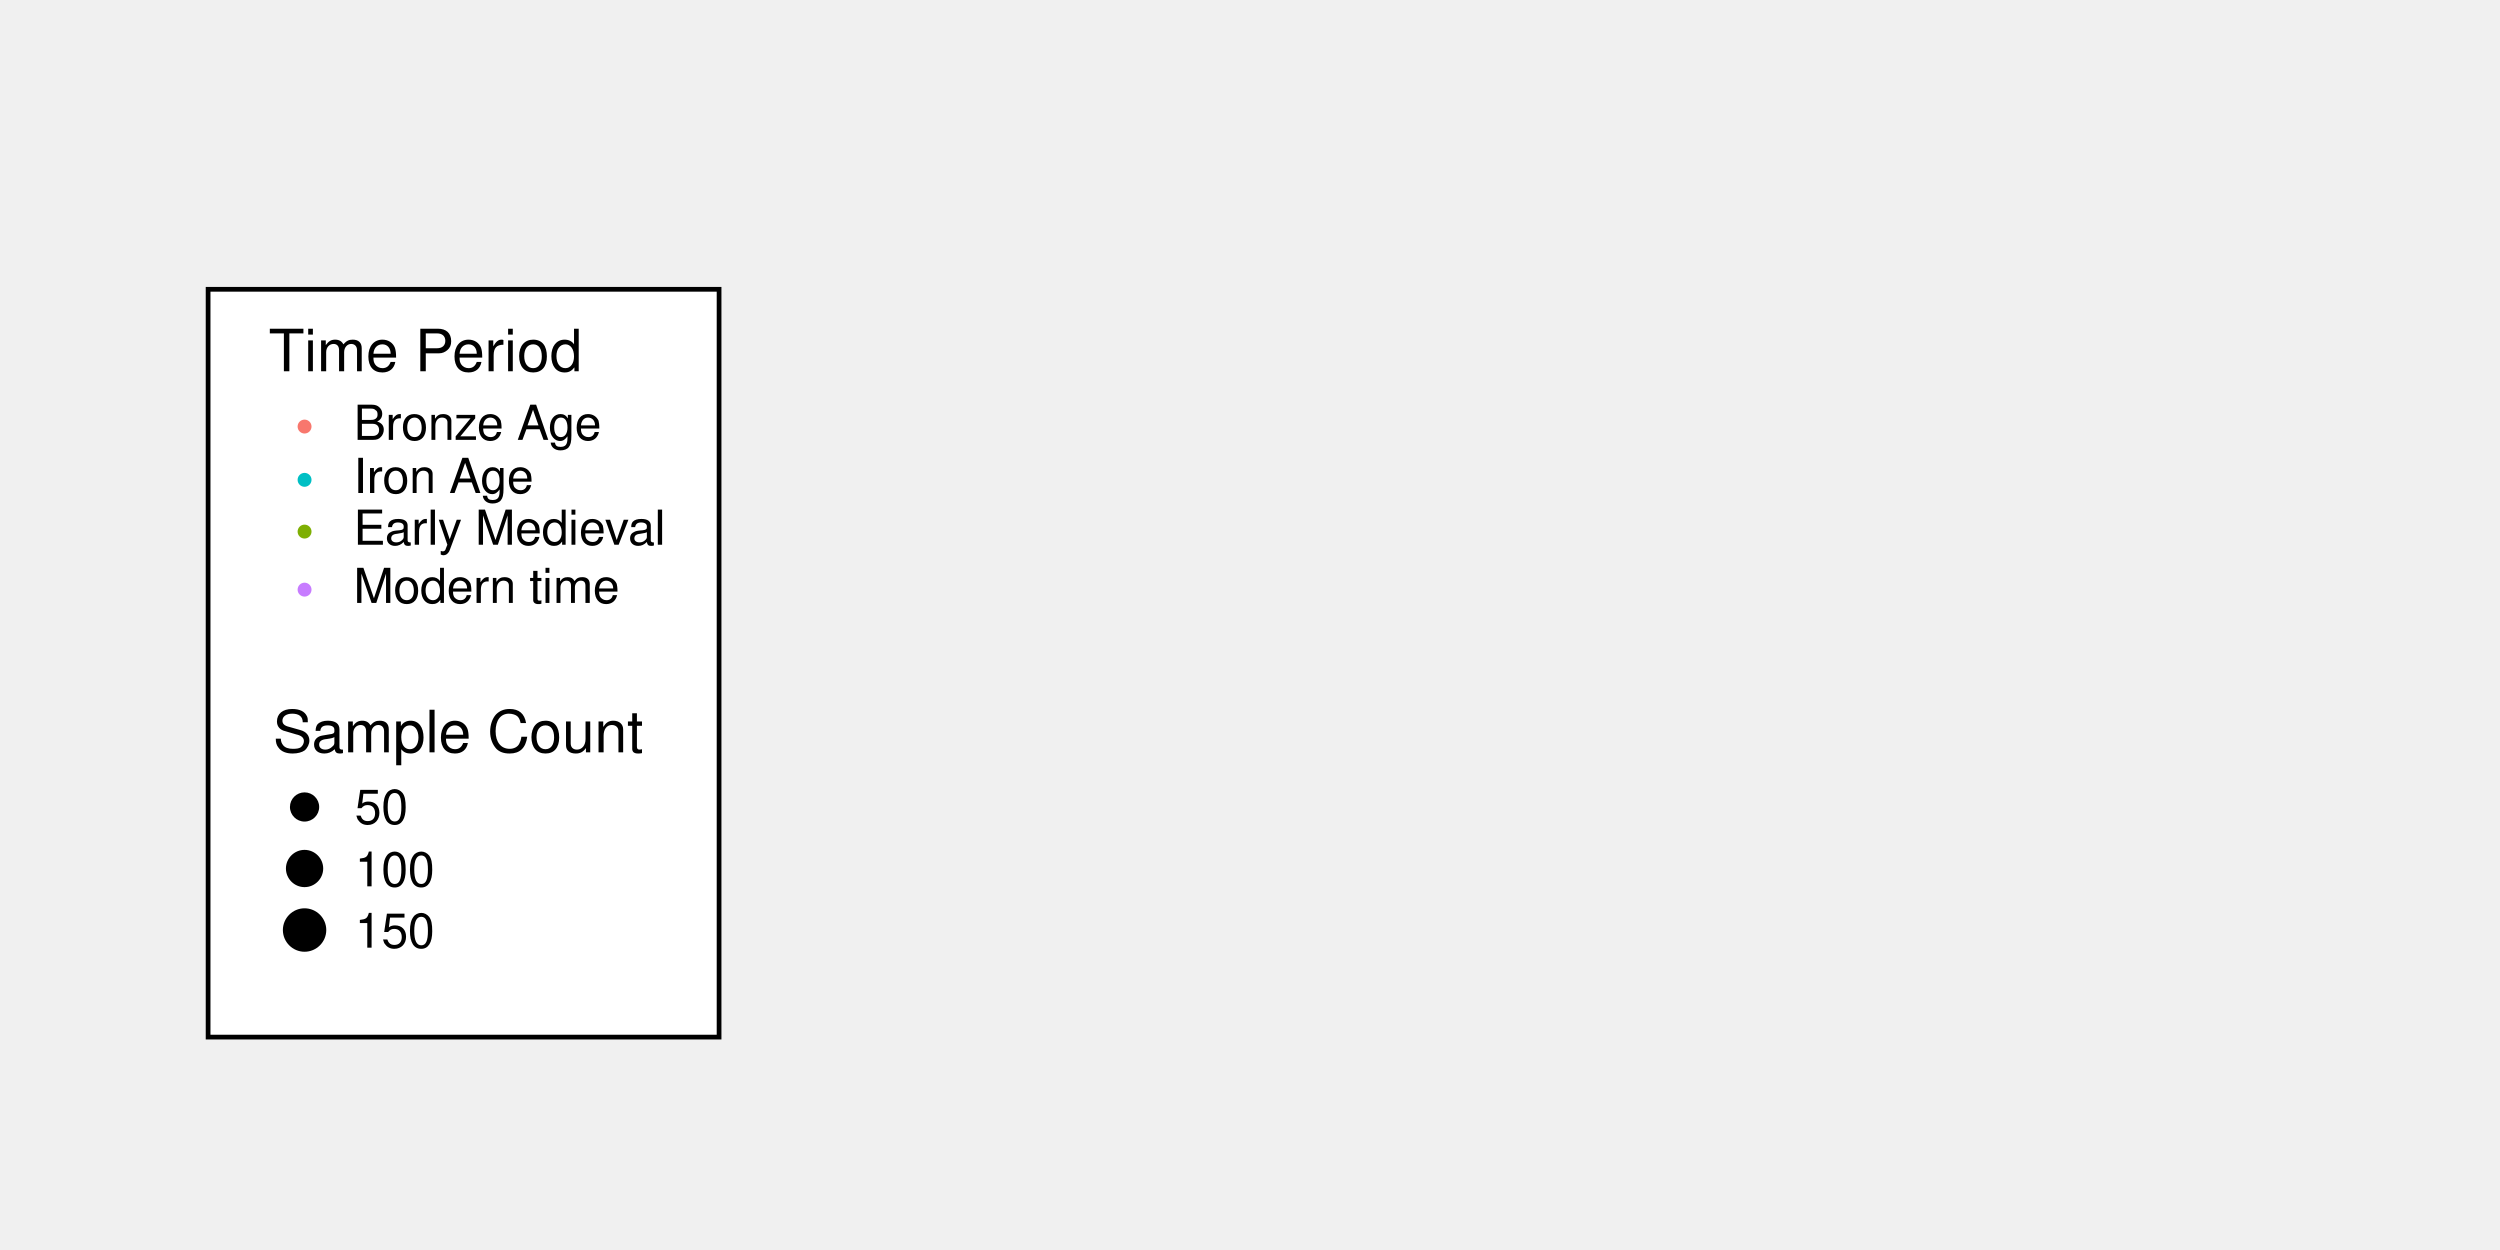
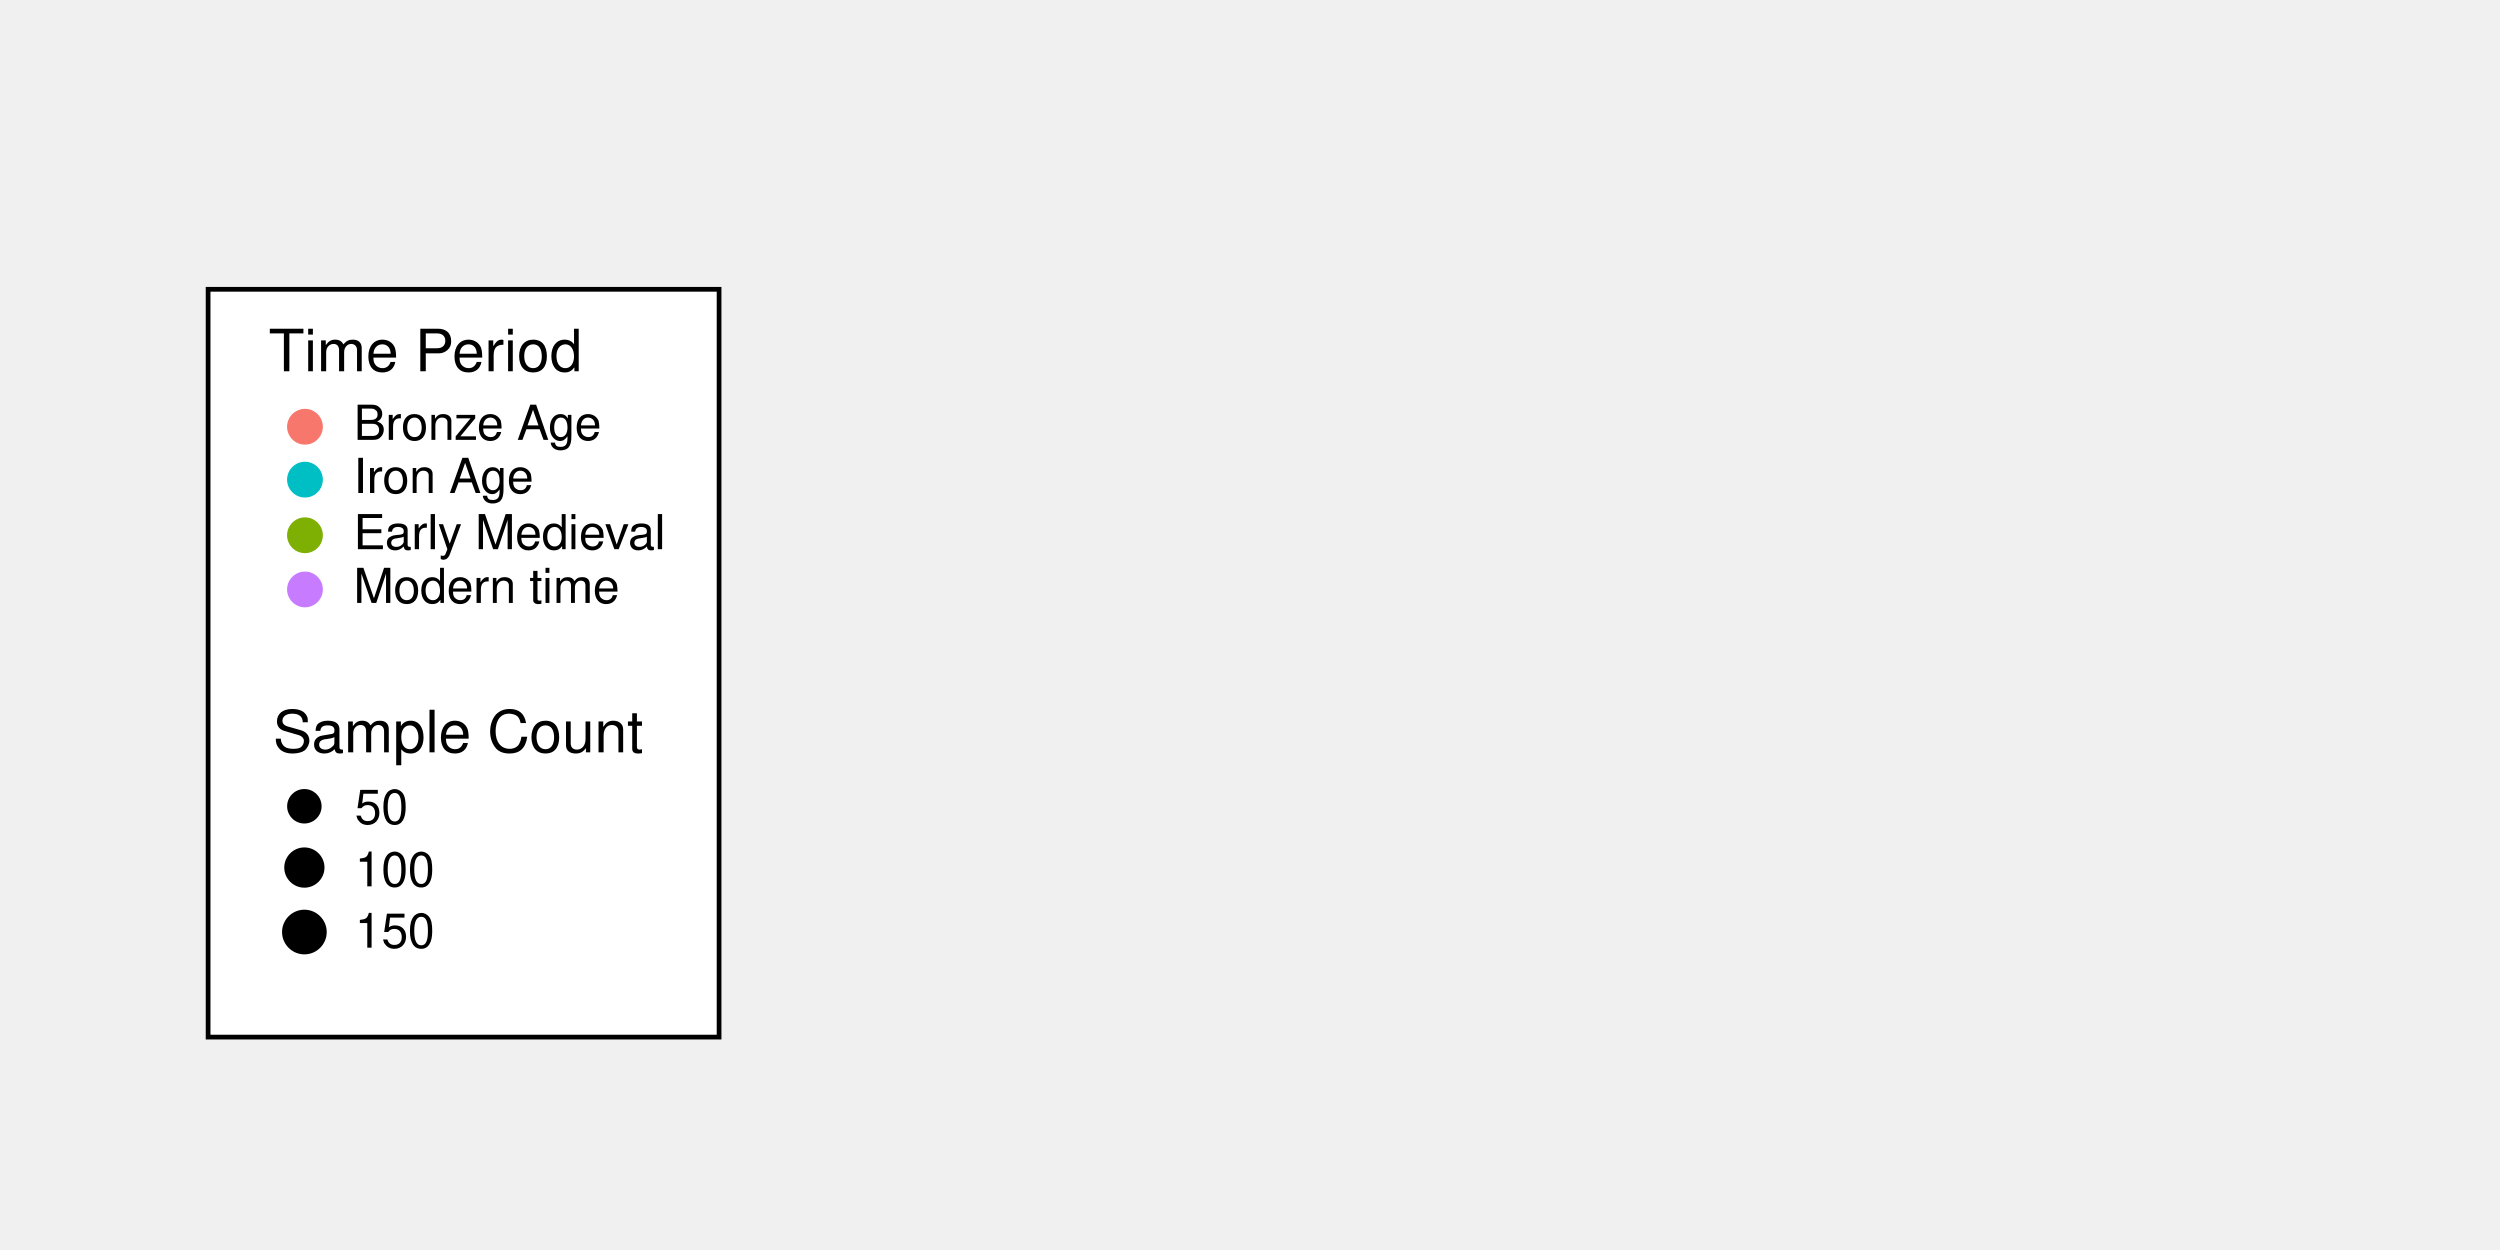
<svg xmlns="http://www.w3.org/2000/svg" xmlns:ns1="http://mapsvg.com" ns1:geoViewBox="-169.110266 83.600842 190.486279 -58.508473" width="100" height="50" version="1.1" id="svg1">
  <defs id="defs1">
    <clipPath clipPathUnits="userSpaceOnUse" id="clipPath20">
      <path d="M 174.56,19.02 H 567.14 V 550.84 H 174.56 Z" id="path20" />
    </clipPath>
    <clipPath clipPathUnits="userSpaceOnUse" id="clipPath22">
      <path d="M 174.56,19.02 H 567.14 V 550.84 H 174.56 Z" id="path22" />
    </clipPath>
    <clipPath clipPathUnits="userSpaceOnUse" id="clipPath24">
      <path d="M 174.56,19.02 H 567.14 V 550.84 H 174.56 Z" id="path24" />
    </clipPath>
    <clipPath clipPathUnits="userSpaceOnUse" id="clipPath26">
      <path d="M 174.56,19.02 H 567.14 V 550.84 H 174.56 Z" id="path26" />
    </clipPath>
    <clipPath clipPathUnits="userSpaceOnUse" id="clipPath28">
      <path d="M 174.56,19.02 H 567.14 V 550.84 H 174.56 Z" id="path28" />
    </clipPath>
    <clipPath clipPathUnits="userSpaceOnUse" id="clipPath30">
      <path d="M 174.56,19.02 H 567.14 V 550.84 H 174.56 Z" id="path30" />
    </clipPath>
    <clipPath clipPathUnits="userSpaceOnUse" id="clipPath374-6-5-3-1">
      <path d="M 174.56,19.02 H 567.14 V 550.84 H 174.56 Z" id="path374-5-9-2-5" />
    </clipPath>
    <clipPath clipPathUnits="userSpaceOnUse" id="clipPath372-9-2-7-7">
      <path d="M 174.56,19.02 H 567.14 V 550.84 H 174.56 Z" id="path372-7-1-5-2" />
    </clipPath>
    <clipPath clipPathUnits="userSpaceOnUse" id="clipPath1502-8-7-6-1">
      <path d="M 174.56,19.02 H 567.14 V 550.84 H 174.56 Z" id="path1502-5-8-1-4" />
    </clipPath>
    <clipPath clipPathUnits="userSpaceOnUse" id="clipPath294-1-1-9-9-6">
      <path d="M 174.56,19.02 H 567.14 V 550.84 H 174.56 Z" id="path294-1-3-5-5-9" />
    </clipPath>
    <clipPath clipPathUnits="userSpaceOnUse" id="clipPath1520-0-0-0-2-5">
      <path d="M 174.56,19.02 H 567.14 V 550.84 H 174.56 Z" id="path1520-4-1-4-7-2" />
    </clipPath>
    <clipPath clipPathUnits="userSpaceOnUse" id="clipPath362-8-3-1-7">
      <path d="M 174.56,19.02 H 567.14 V 550.84 H 174.56 Z" id="path362-3-6-1-9" />
    </clipPath>
    <clipPath clipPathUnits="userSpaceOnUse" id="clipPath250-7-3-8-8">
      <path d="M 174.56,19.02 H 567.14 V 550.84 H 174.56 Z" id="path250-8-6-5-1" />
    </clipPath>
    <clipPath clipPathUnits="userSpaceOnUse" id="clipPath1510-1-3-7-5">
      <path d="M 174.56,19.02 H 567.14 V 550.84 H 174.56 Z" id="path1510-7-6-6-1" />
    </clipPath>
    <clipPath clipPathUnits="userSpaceOnUse" id="clipPath376-4-3-2-4">
      <path d="M 174.56,19.02 H 567.14 V 550.84 H 174.56 Z" id="path376-2-6-5-9" />
    </clipPath>
    <clipPath clipPathUnits="userSpaceOnUse" id="clipPath308-1-5-6-8">
      <path d="M 174.56,19.02 H 567.14 V 550.84 H 174.56 Z" id="path308-5-2-9-5" />
    </clipPath>
    <clipPath clipPathUnits="userSpaceOnUse" id="clipPath312-5-1-5-6">
      <path d="M 174.56,19.02 H 567.14 V 550.84 H 174.56 Z" id="path312-0-6-3-2" />
    </clipPath>
    <clipPath clipPathUnits="userSpaceOnUse" id="clipPath98-6-8-0-8">
      <path d="M 174.56,19.02 H 567.14 V 550.84 H 174.56 Z" id="path98-2-0-3-8" />
    </clipPath>
    <clipPath clipPathUnits="userSpaceOnUse" id="clipPath116-2-1-2-0">
      <path d="M 174.56,19.02 H 567.14 V 550.84 H 174.56 Z" id="path116-7-1-3-3" />
    </clipPath>
    <clipPath clipPathUnits="userSpaceOnUse" id="clipPath136-9-2-4-3">
      <path d="M 174.56,19.02 H 567.14 V 550.84 H 174.56 Z" id="path136-6-0-4-8" />
    </clipPath>
    <clipPath clipPathUnits="userSpaceOnUse" id="clipPath402-3-4-6-2">
      <path d="M 174.56,19.02 H 567.14 V 550.84 H 174.56 Z" id="path402-5-5-2-7" />
    </clipPath>
    <clipPath clipPathUnits="userSpaceOnUse" id="clipPath406-8-4-6-5">
      <path d="M 174.56,19.02 H 567.14 V 550.84 H 174.56 Z" id="path406-3-3-4-8" />
    </clipPath>
    <clipPath clipPathUnits="userSpaceOnUse" id="clipPath406-8-4-6-5-9">
      <path d="M 174.56,19.02 H 567.14 V 550.84 H 174.56 Z" id="path406-3-3-4-8-1" />
    </clipPath>
    <clipPath clipPathUnits="userSpaceOnUse" id="clipPath402-3-4-6-2-0">
      <path d="M 174.56,19.02 H 567.14 V 550.84 H 174.56 Z" id="path402-5-5-2-7-4" />
    </clipPath>
    <clipPath clipPathUnits="userSpaceOnUse" id="clipPath136-9-2-4-3-5">
      <path d="M 174.56,19.02 H 567.14 V 550.84 H 174.56 Z" id="path136-6-0-4-8-8" />
    </clipPath>
    <clipPath clipPathUnits="userSpaceOnUse" id="clipPath116-2-1-2-0-0">
      <path d="M 174.56,19.02 H 567.14 V 550.84 H 174.56 Z" id="path116-7-1-3-3-6" />
    </clipPath>
    <clipPath clipPathUnits="userSpaceOnUse" id="clipPath98-6-8-0-8-1">
      <path d="M 174.56,19.02 H 567.14 V 550.84 H 174.56 Z" id="path98-2-0-3-8-1" />
    </clipPath>
    <clipPath clipPathUnits="userSpaceOnUse" id="clipPath312-5-1-5-6-1">
      <path d="M 174.56,19.02 H 567.14 V 550.84 H 174.56 Z" id="path312-0-6-3-2-5" />
    </clipPath>
    <clipPath clipPathUnits="userSpaceOnUse" id="clipPath308-1-5-6-8-0">
      <path d="M 174.56,19.02 H 567.14 V 550.84 H 174.56 Z" id="path308-5-2-9-5-0" />
    </clipPath>
    <clipPath clipPathUnits="userSpaceOnUse" id="clipPath376-4-3-2-4-2">
      <path d="M 174.56,19.02 H 567.14 V 550.84 H 174.56 Z" id="path376-2-6-5-9-2" />
    </clipPath>
    <clipPath clipPathUnits="userSpaceOnUse" id="clipPath1510-1-3-7-5-5">
      <path d="M 174.56,19.02 H 567.14 V 550.84 H 174.56 Z" id="path1510-7-6-6-1-9" />
    </clipPath>
    <clipPath clipPathUnits="userSpaceOnUse" id="clipPath250-7-3-8-8-7">
      <path d="M 174.56,19.02 H 567.14 V 550.84 H 174.56 Z" id="path250-8-6-5-1-8" />
    </clipPath>
    <clipPath clipPathUnits="userSpaceOnUse" id="clipPath362-8-3-1-7-8">
      <path d="M 174.56,19.02 H 567.14 V 550.84 H 174.56 Z" id="path362-3-6-1-9-6" />
    </clipPath>
    <clipPath clipPathUnits="userSpaceOnUse" id="clipPath1520-0-0-0-2-5-8">
      <path d="M 174.56,19.02 H 567.14 V 550.84 H 174.56 Z" id="path1520-4-1-4-7-2-6" />
    </clipPath>
    <clipPath clipPathUnits="userSpaceOnUse" id="clipPath294-1-1-9-9-6-1">
      <path d="M 174.56,19.02 H 567.14 V 550.84 H 174.56 Z" id="path294-1-3-5-5-9-5" />
    </clipPath>
    <clipPath clipPathUnits="userSpaceOnUse" id="clipPath1502-8-7-6-1-7">
      <path d="M 174.56,19.02 H 567.14 V 550.84 H 174.56 Z" id="path1502-5-8-1-4-0" />
    </clipPath>
    <clipPath clipPathUnits="userSpaceOnUse" id="clipPath372-9-2-7-7-2">
      <path d="M 174.56,19.02 H 567.14 V 550.84 H 174.56 Z" id="path372-7-1-5-2-2" />
    </clipPath>
    <clipPath clipPathUnits="userSpaceOnUse" id="clipPath374-6-5-3-1-6">
      <path d="M 174.56,19.02 H 567.14 V 550.84 H 174.56 Z" id="path374-5-9-2-5-0" />
    </clipPath>
    <clipPath clipPathUnits="userSpaceOnUse" id="clipPath30-3">
      <path d="M 174.56,19.02 H 567.14 V 550.84 H 174.56 Z" id="path30-8" />
    </clipPath>
    <clipPath clipPathUnits="userSpaceOnUse" id="clipPath28-4">
      <path d="M 174.56,19.02 H 567.14 V 550.84 H 174.56 Z" id="path28-8" />
    </clipPath>
    <clipPath clipPathUnits="userSpaceOnUse" id="clipPath26-5">
      <path d="M 174.56,19.02 H 567.14 V 550.84 H 174.56 Z" id="path26-6" />
    </clipPath>
    <clipPath clipPathUnits="userSpaceOnUse" id="clipPath24-7">
      <path d="M 174.56,19.02 H 567.14 V 550.84 H 174.56 Z" id="path24-8" />
    </clipPath>
    <clipPath clipPathUnits="userSpaceOnUse" id="clipPath22-9">
      <path d="M 174.56,19.02 H 567.14 V 550.84 H 174.56 Z" id="path22-1" />
    </clipPath>
    <clipPath clipPathUnits="userSpaceOnUse" id="clipPath20-3">
      <path d="M 174.56,19.02 H 567.14 V 550.84 H 174.56 Z" id="path20-7" />
    </clipPath>
    <clipPath clipPathUnits="userSpaceOnUse" id="clipPath22-0">
      <path d="M 174.56,19.02 H 567.14 V 550.84 H 174.56 Z" id="path22-7" />
    </clipPath>
    <clipPath clipPathUnits="userSpaceOnUse" id="clipPath24-1">
      <path d="M 174.56,19.02 H 567.14 V 550.84 H 174.56 Z" id="path24-6" />
    </clipPath>
    <clipPath clipPathUnits="userSpaceOnUse" id="clipPath26-1">
      <path d="M 174.56,19.02 H 567.14 V 550.84 H 174.56 Z" id="path26-63" />
    </clipPath>
    <clipPath clipPathUnits="userSpaceOnUse" id="clipPath28-1">
      <path d="M 174.56,19.02 H 567.14 V 550.84 H 174.56 Z" id="path28-7" />
    </clipPath>
    <clipPath clipPathUnits="userSpaceOnUse" id="clipPath30-30">
      <path d="M 174.56,19.02 H 567.14 V 550.84 H 174.56 Z" id="path30-9" />
    </clipPath>
    <clipPath clipPathUnits="userSpaceOnUse" id="clipPath374-6-5-3-1-0">
      <path d="M 174.56,19.02 H 567.14 V 550.84 H 174.56 Z" id="path374-5-9-2-5-6" />
    </clipPath>
    <clipPath clipPathUnits="userSpaceOnUse" id="clipPath372-9-2-7-7-5">
      <path d="M 174.56,19.02 H 567.14 V 550.84 H 174.56 Z" id="path372-7-1-5-2-4" />
    </clipPath>
    <clipPath clipPathUnits="userSpaceOnUse" id="clipPath1502-8-7-6-1-3">
      <path d="M 174.56,19.02 H 567.14 V 550.84 H 174.56 Z" id="path1502-5-8-1-4-8" />
    </clipPath>
    <clipPath clipPathUnits="userSpaceOnUse" id="clipPath294-1-1-9-9-6-2">
      <path d="M 174.56,19.02 H 567.14 V 550.84 H 174.56 Z" id="path294-1-3-5-5-9-8" />
    </clipPath>
    <clipPath clipPathUnits="userSpaceOnUse" id="clipPath1520-0-0-0-2-5-4">
      <path d="M 174.56,19.02 H 567.14 V 550.84 H 174.56 Z" id="path1520-4-1-4-7-2-9" />
    </clipPath>
    <clipPath clipPathUnits="userSpaceOnUse" id="clipPath362-8-3-1-7-1">
      <path d="M 174.56,19.02 H 567.14 V 550.84 H 174.56 Z" id="path362-3-6-1-9-65" />
    </clipPath>
    <clipPath clipPathUnits="userSpaceOnUse" id="clipPath250-7-3-8-8-9">
      <path d="M 174.56,19.02 H 567.14 V 550.84 H 174.56 Z" id="path250-8-6-5-1-9" />
    </clipPath>
    <clipPath clipPathUnits="userSpaceOnUse" id="clipPath1510-1-3-7-5-4">
      <path d="M 174.56,19.02 H 567.14 V 550.84 H 174.56 Z" id="path1510-7-6-6-1-6" />
    </clipPath>
    <clipPath clipPathUnits="userSpaceOnUse" id="clipPath376-4-3-2-4-9">
      <path d="M 174.56,19.02 H 567.14 V 550.84 H 174.56 Z" id="path376-2-6-5-9-7" />
    </clipPath>
    <clipPath clipPathUnits="userSpaceOnUse" id="clipPath308-1-5-6-8-9">
      <path d="M 174.56,19.02 H 567.14 V 550.84 H 174.56 Z" id="path308-5-2-9-5-3" />
    </clipPath>
    <clipPath clipPathUnits="userSpaceOnUse" id="clipPath312-5-1-5-6-0">
      <path d="M 174.56,19.02 H 567.14 V 550.84 H 174.56 Z" id="path312-0-6-3-2-3" />
    </clipPath>
    <clipPath clipPathUnits="userSpaceOnUse" id="clipPath98-6-8-0-8-8">
      <path d="M 174.56,19.02 H 567.14 V 550.84 H 174.56 Z" id="path98-2-0-3-8-6" />
    </clipPath>
    <clipPath clipPathUnits="userSpaceOnUse" id="clipPath116-2-1-2-0-8">
      <path d="M 174.56,19.02 H 567.14 V 550.84 H 174.56 Z" id="path116-7-1-3-3-7" />
    </clipPath>
    <clipPath clipPathUnits="userSpaceOnUse" id="clipPath136-9-2-4-3-53">
      <path d="M 174.56,19.02 H 567.14 V 550.84 H 174.56 Z" id="path136-6-0-4-8-2" />
    </clipPath>
    <clipPath clipPathUnits="userSpaceOnUse" id="clipPath402-3-4-6-2-7">
      <path d="M 174.56,19.02 H 567.14 V 550.84 H 174.56 Z" id="path402-5-5-2-7-3" />
    </clipPath>
    <clipPath clipPathUnits="userSpaceOnUse" id="clipPath406-8-4-6-5-3">
      <path d="M 174.56,19.02 H 567.14 V 550.84 H 174.56 Z" id="path406-3-3-4-8-2" />
    </clipPath>
    <clipPath clipPathUnits="userSpaceOnUse" id="clipPath22-8">
      <path d="M 174.56,19.02 H 567.14 V 550.84 H 174.56 Z" id="path22-74" />
    </clipPath>
    <clipPath clipPathUnits="userSpaceOnUse" id="clipPath24-6">
      <path d="M 174.56,19.02 H 567.14 V 550.84 H 174.56 Z" id="path24-5" />
    </clipPath>
    <clipPath clipPathUnits="userSpaceOnUse" id="clipPath26-18">
      <path d="M 174.56,19.02 H 567.14 V 550.84 H 174.56 Z" id="path26-0" />
    </clipPath>
    <clipPath clipPathUnits="userSpaceOnUse" id="clipPath28-0">
      <path d="M 174.56,19.02 H 567.14 V 550.84 H 174.56 Z" id="path28-88" />
    </clipPath>
    <clipPath clipPathUnits="userSpaceOnUse" id="clipPath30-33">
      <path d="M 174.56,19.02 H 567.14 V 550.84 H 174.56 Z" id="path30-4" />
    </clipPath>
    <clipPath clipPathUnits="userSpaceOnUse" id="clipPath374-6-5-3-1-7">
      <path d="M 174.56,19.02 H 567.14 V 550.84 H 174.56 Z" id="path374-5-9-2-5-3" />
    </clipPath>
    <clipPath clipPathUnits="userSpaceOnUse" id="clipPath372-9-2-7-7-22">
      <path d="M 174.56,19.02 H 567.14 V 550.84 H 174.56 Z" id="path372-7-1-5-2-27" />
    </clipPath>
    <clipPath clipPathUnits="userSpaceOnUse" id="clipPath1502-8-7-6-1-0">
      <path d="M 174.56,19.02 H 567.14 V 550.84 H 174.56 Z" id="path1502-5-8-1-4-83" />
    </clipPath>
    <clipPath clipPathUnits="userSpaceOnUse" id="clipPath294-1-1-9-9-6-9">
      <path d="M 174.56,19.02 H 567.14 V 550.84 H 174.56 Z" id="path294-1-3-5-5-9-58" />
    </clipPath>
    <clipPath clipPathUnits="userSpaceOnUse" id="clipPath1520-0-0-0-2-5-0">
      <path d="M 174.56,19.02 H 567.14 V 550.84 H 174.56 Z" id="path1520-4-1-4-7-2-2" />
    </clipPath>
    <clipPath clipPathUnits="userSpaceOnUse" id="clipPath362-8-3-1-7-6">
      <path d="M 174.56,19.02 H 567.14 V 550.84 H 174.56 Z" id="path362-3-6-1-9-3" />
    </clipPath>
    <clipPath clipPathUnits="userSpaceOnUse" id="clipPath250-7-3-8-8-97">
      <path d="M 174.56,19.02 H 567.14 V 550.84 H 174.56 Z" id="path250-8-6-5-1-94" />
    </clipPath>
    <clipPath clipPathUnits="userSpaceOnUse" id="clipPath1510-1-3-7-5-2">
      <path d="M 174.56,19.02 H 567.14 V 550.84 H 174.56 Z" id="path1510-7-6-6-1-4" />
    </clipPath>
    <clipPath clipPathUnits="userSpaceOnUse" id="clipPath376-4-3-2-4-7">
      <path d="M 174.56,19.02 H 567.14 V 550.84 H 174.56 Z" id="path376-2-6-5-9-6" />
    </clipPath>
    <clipPath clipPathUnits="userSpaceOnUse" id="clipPath308-1-5-6-8-1">
      <path d="M 174.56,19.02 H 567.14 V 550.84 H 174.56 Z" id="path308-5-2-9-5-8" />
    </clipPath>
    <clipPath clipPathUnits="userSpaceOnUse" id="clipPath312-5-1-5-6-9">
      <path d="M 174.56,19.02 H 567.14 V 550.84 H 174.56 Z" id="path312-0-6-3-2-8" />
    </clipPath>
    <clipPath clipPathUnits="userSpaceOnUse" id="clipPath98-6-8-0-8-0">
      <path d="M 174.56,19.02 H 567.14 V 550.84 H 174.56 Z" id="path98-2-0-3-8-3" />
    </clipPath>
    <clipPath clipPathUnits="userSpaceOnUse" id="clipPath116-2-1-2-0-9">
      <path d="M 174.56,19.02 H 567.14 V 550.84 H 174.56 Z" id="path116-7-1-3-3-70" />
    </clipPath>
    <clipPath clipPathUnits="userSpaceOnUse" id="clipPath136-9-2-4-3-54">
      <path d="M 174.56,19.02 H 567.14 V 550.84 H 174.56 Z" id="path136-6-0-4-8-7" />
    </clipPath>
    <clipPath clipPathUnits="userSpaceOnUse" id="clipPath402-3-4-6-2-6">
      <path d="M 174.56,19.02 H 567.14 V 550.84 H 174.56 Z" id="path402-5-5-2-7-42" />
    </clipPath>
    <clipPath clipPathUnits="userSpaceOnUse" id="clipPath406-8-4-6-5-2">
      <path d="M 174.56,19.02 H 567.14 V 550.84 H 174.56 Z" id="path406-3-3-4-8-8" />
    </clipPath>
    <clipPath clipPathUnits="userSpaceOnUse" id="clipPath20-0">
      <path d="M 174.56,19.02 H 567.14 V 550.84 H 174.56 Z" id="path20-4" />
    </clipPath>
    <clipPath clipPathUnits="userSpaceOnUse" id="clipPath406-8-4-6-5-2-3">
      <path d="M 174.56,19.02 H 567.14 V 550.84 H 174.56 Z" id="path406-3-3-4-8-8-2" />
    </clipPath>
    <clipPath clipPathUnits="userSpaceOnUse" id="clipPath402-3-4-6-2-6-6">
      <path d="M 174.56,19.02 H 567.14 V 550.84 H 174.56 Z" id="path402-5-5-2-7-42-3" />
    </clipPath>
    <clipPath clipPathUnits="userSpaceOnUse" id="clipPath136-9-2-4-3-54-1">
      <path d="M 174.56,19.02 H 567.14 V 550.84 H 174.56 Z" id="path136-6-0-4-8-7-1" />
    </clipPath>
    <clipPath clipPathUnits="userSpaceOnUse" id="clipPath116-2-1-2-0-9-1">
      <path d="M 174.56,19.02 H 567.14 V 550.84 H 174.56 Z" id="path116-7-1-3-3-70-6" />
    </clipPath>
    <clipPath clipPathUnits="userSpaceOnUse" id="clipPath98-6-8-0-8-0-1">
      <path d="M 174.56,19.02 H 567.14 V 550.84 H 174.56 Z" id="path98-2-0-3-8-3-8" />
    </clipPath>
    <clipPath clipPathUnits="userSpaceOnUse" id="clipPath312-5-1-5-6-9-7">
      <path d="M 174.56,19.02 H 567.14 V 550.84 H 174.56 Z" id="path312-0-6-3-2-8-5" />
    </clipPath>
    <clipPath clipPathUnits="userSpaceOnUse" id="clipPath308-1-5-6-8-1-8">
      <path d="M 174.56,19.02 H 567.14 V 550.84 H 174.56 Z" id="path308-5-2-9-5-8-3" />
    </clipPath>
    <clipPath clipPathUnits="userSpaceOnUse" id="clipPath376-4-3-2-4-7-1">
      <path d="M 174.56,19.02 H 567.14 V 550.84 H 174.56 Z" id="path376-2-6-5-9-6-3" />
    </clipPath>
    <clipPath clipPathUnits="userSpaceOnUse" id="clipPath1510-1-3-7-5-2-3">
      <path d="M 174.56,19.02 H 567.14 V 550.84 H 174.56 Z" id="path1510-7-6-6-1-4-2" />
    </clipPath>
    <clipPath clipPathUnits="userSpaceOnUse" id="clipPath250-7-3-8-8-97-8">
      <path d="M 174.56,19.02 H 567.14 V 550.84 H 174.56 Z" id="path250-8-6-5-1-94-8" />
    </clipPath>
    <clipPath clipPathUnits="userSpaceOnUse" id="clipPath362-8-3-1-7-6-4">
      <path d="M 174.56,19.02 H 567.14 V 550.84 H 174.56 Z" id="path362-3-6-1-9-3-0" />
    </clipPath>
    <clipPath clipPathUnits="userSpaceOnUse" id="clipPath1520-0-0-0-2-5-0-3">
      <path d="M 174.56,19.02 H 567.14 V 550.84 H 174.56 Z" id="path1520-4-1-4-7-2-2-6" />
    </clipPath>
    <clipPath clipPathUnits="userSpaceOnUse" id="clipPath294-1-1-9-9-6-9-1">
      <path d="M 174.56,19.02 H 567.14 V 550.84 H 174.56 Z" id="path294-1-3-5-5-9-58-3" />
    </clipPath>
    <clipPath clipPathUnits="userSpaceOnUse" id="clipPath1502-8-7-6-1-0-0">
      <path d="M 174.56,19.02 H 567.14 V 550.84 H 174.56 Z" id="path1502-5-8-1-4-83-5" />
    </clipPath>
    <clipPath clipPathUnits="userSpaceOnUse" id="clipPath372-9-2-7-7-22-6">
      <path d="M 174.56,19.02 H 567.14 V 550.84 H 174.56 Z" id="path372-7-1-5-2-27-3" />
    </clipPath>
    <clipPath clipPathUnits="userSpaceOnUse" id="clipPath374-6-5-3-1-7-2">
      <path d="M 174.56,19.02 H 567.14 V 550.84 H 174.56 Z" id="path374-5-9-2-5-3-5" />
    </clipPath>
    <clipPath clipPathUnits="userSpaceOnUse" id="clipPath30-33-9">
      <path d="M 174.56,19.02 H 567.14 V 550.84 H 174.56 Z" id="path30-4-4" />
    </clipPath>
    <clipPath clipPathUnits="userSpaceOnUse" id="clipPath28-0-9">
      <path d="M 174.56,19.02 H 567.14 V 550.84 H 174.56 Z" id="path28-88-2" />
    </clipPath>
    <clipPath clipPathUnits="userSpaceOnUse" id="clipPath26-18-9">
      <path d="M 174.56,19.02 H 567.14 V 550.84 H 174.56 Z" id="path26-0-3" />
    </clipPath>
    <clipPath clipPathUnits="userSpaceOnUse" id="clipPath24-6-3">
      <path d="M 174.56,19.02 H 567.14 V 550.84 H 174.56 Z" id="path24-5-0" />
    </clipPath>
    <clipPath clipPathUnits="userSpaceOnUse" id="clipPath22-8-7">
      <path d="M 174.56,19.02 H 567.14 V 550.84 H 174.56 Z" id="path22-74-7" />
    </clipPath>
    <clipPath clipPathUnits="userSpaceOnUse" id="clipPath20-0-9">
      <path d="M 174.56,19.02 H 567.14 V 550.84 H 174.56 Z" id="path20-4-6" />
    </clipPath>
  </defs>
  <path d="m 41.096,380.689 -0.051,0.023 -0.127,-0.001 -0.043,0.006 -0.063,0.047 -0.02,-0.02 -0.023,-0.036 -0.01,-0.094 0.028,-0.105 0.041,-0.049 0.072,-0.043 0.058,-0.025 0.056,-0.01 0.03,0.003 0.105,0.077 0.008,0.055 -0.016,0.068 -0.017,0.049 z" title="Bouvet Island" id="BV" style="fill:#ececec;fill-opacity:1;stroke:#000000;stroke-width:0.3;stroke-dasharray:none;stroke-opacity:1" />
  <path d="m 559.847,206.366 0.092,0.053 0.07,0.072 0.034,0.1 v 0.025 l -0.054,-0.001 -0.065,-0.031 -0.047,-0.042 -0.024,-0.011 -0.01,-0.009 0.056,0.006 0.064,0.042 0.048,0.019 v -0.049 l -0.058,-0.085 -0.034,-0.029 -0.044,-0.025 -0.05,-0.017 -0.034,0.015 -0.019,0.007 -0.01,-0.02 0.01,-0.018 0.018,-0.018 0.06,0.016 z m 1.719,1.031 -0.013,0.021 -0.02,-0.018 0.014,-0.033 0.012,-0.028 0.019,0.015 z m -0.416,3.71 -0.027,0.013 -0.032,-0.004 -0.021,-0.019 v -0.03 l 0.026,-0.021 0.037,0.007 0.021,0.027 v 0.027 z m -2.754,0.133 0.018,0.019 0.041,-0.005 0.036,-0.003 -0.022,0.019 -0.074,0.008 -0.036,-0.048 0.045,-0.037 0.04,-0.006 v 0.01 0.011 h -0.019 l -0.03,0.009 v 0.023 z m -6.45,0.459 0.033,0.037 v 0.018 l -0.016,-0.003 -0.048,-0.011 -0.016,-0.022 0.035,0.015 0.015,-0.003 -0.032,-0.033 -0.028,-0.024 -0.021,-0.01 v -0.012 l 0.026,0.006 z m -967.75,-23.994 0.224,0.236 -0.043,0.119 -0.162,-0.011 -0.074,-0.042 0.126,-0.021 0.021,-0.044 -0.058,-0.069 -0.077,-0.048 h -0.053 l -0.013,0.095 -0.087,-0.074 0.051,-0.074 0.062,-0.049 z m 932.62,2.219 -0.178,0.093 -0.054,-0.015 0.211,-0.132 -0.001,0.016 z m -0.352,0.217 -0.208,0.108 -0.056,-0.058 0.075,-0.002 0.14,-0.104 0.169,-0.008 -0.02,0.058 z m -926.664,3.337 0.467,0.323 -0.198,0.023 -0.488,-0.156 -0.446,-0.319 0.133,-0.069 0.065,0.115 0.203,0.107 0.12,-0.225 0.079,-0.051 -0.356,-0.232 0.141,0.012 0.337,0.158 z m 927.153,0.027 0.014,0.064 -0.16,-0.175 -0.095,-0.113 0.006,-0.049 0.043,0.031 0.053,0.055 0.035,0.044 z m 0.031,0.358 -0.102,0.012 0.076,-0.04 0.021,-0.055 -0.012,-0.173 0.04,0.014 0.014,0.071 0.007,0.104 z m 0.024,1.047 -0.075,0.01 0.049,-0.057 0.321,-0.063 0.028,-0.018 0.052,0.035 -10e-4,0.033 -0.023,0.017 -0.159,0.001 -0.125,0.03 z m -0.016,0.917 0.151,0.11 -0.02,0.076 -0.051,0.087 -0.197,0.222 -0.06,-0.021 0.192,-0.201 0.074,-0.133 -0.11,-0.102 -0.044,0.022 h -0.018 l -0.038,-0.095 h 0.038 z m 4.143,5.06 -0.091,0.076 -0.035,-0.069 0.045,-0.085 -0.076,-0.353 -0.126,-0.048 -0.075,-0.106 h 0.036 l 0.126,0.097 0.101,0.044 0.059,0.232 z m -13.913,0.2 -0.026,0.006 -0.053,-0.029 0.007,-0.036 0.037,-0.016 0.047,0.027 z m 14.655,0.943 0.017,0.144 -0.064,-0.019 -0.021,-0.056 -0.021,-0.145 -0.067,-0.142 0.076,0.038 0.063,0.111 z m -925.381,8.027 -0.008,0.017 -0.034,-0.022 -0.066,-0.041 -0.056,-0.045 -0.001,-0.019 0.079,-0.027 0.101,-0.021 0.022,0.029 -0.019,0.041 z m -2.547,4.305 -0.065,0.015 h -0.076 l -0.038,-0.037 -0.002,-0.03 h 0.026 l 0.024,0.005 0.108,0.005 0.028,0.022 z m 11.454,16.4 -0.023,0.045 -0.044,-0.016 -0.026,-0.057 -0.009,-0.062 0.017,-0.05 0.029,0.002 0.033,0.062 z" title="Kiribati" id="KI" style="fill:#ececec;fill-opacity:1;stroke:#000000;stroke-width:0.3;stroke-dasharray:none;stroke-opacity:1" />
  <g id="layer3" />
  <rect style="fill:#ffffff;fill-opacity:1;stroke:#000000;stroke-width:0.189;stroke-linecap:round;stroke-dasharray:none;stroke-opacity:1" id="rect1560" width="20.439" height="29.912" x="8.324" y="11.572" />
-   <path id="path1547" d="m 11.904,17.063 c 0,-0.154 0.125,-0.279 0.278,-0.279 0.154,0 0.279,0.125 0.279,0.279 0,0.152 -0.125,0.278 -0.279,0.278 -0.152,0 -0.278,-0.125 -0.278,-0.278" style="fill:#f8776d;fill-opacity:1;fill-rule:nonzero;stroke:#f8766d icc-color(sRGB-IEC61966-2, 0.1, 0.973, 0.463, 0.427);stroke-width:0.101;stroke-linecap:round;stroke-linejoin:round;stroke-miterlimit:10;stroke-dasharray:none;stroke-opacity:1" />
-   <path id="path1548" d="m 11.904,21.264 c 0,-0.154 0.125,-0.279 0.278,-0.279 0.154,0 0.279,0.125 0.279,0.279 0,0.152 -0.125,0.278 -0.279,0.278 -0.152,0 -0.278,-0.125 -0.278,-0.278" style="fill:#7eaf03;fill-opacity:1;fill-rule:nonzero;stroke:#7cae00 icc-color(sRGB-IEC61966-2, 0.1, 0.486, 0.682, 0);stroke-width:0.101;stroke-linecap:round;stroke-linejoin:round;stroke-miterlimit:10;stroke-dasharray:none;stroke-opacity:1" />
-   <path id="path1550" d="m 11.904,23.586 c 0,-0.154 0.125,-0.279 0.278,-0.279 0.154,0 0.279,0.125 0.279,0.279 0,0.152 -0.125,0.278 -0.279,0.278 -0.152,0 -0.278,-0.125 -0.278,-0.278" style="fill:#c77cff;fill-opacity:1;fill-rule:nonzero;stroke:#c77cff icc-color(sRGB-IEC61966-2, 0.1, 0.78, 0.486, 1);stroke-width:0.101;stroke-linecap:round;stroke-linejoin:round;stroke-miterlimit:10;stroke-dasharray:none;stroke-opacity:1" />
-   <path id="path1554" d="m 11.598,32.279 c 0,-0.322 0.263,-0.584 0.584,-0.584 0.322,0 0.585,0.262 0.585,0.584 0,0.322 -0.264,0.584 -0.585,0.584 -0.32,0 -0.584,-0.262 -0.584,-0.584" style="fill:#000000 icc-color(sRGB-IEC61966-2, 0.1, 0, 0, 0);fill-opacity:1;fill-rule:nonzero;stroke:#000000 icc-color(sRGB-IEC61966-2, 0.1, 0, 0, 0);stroke-width:0.101;stroke-linecap:round;stroke-linejoin:round;stroke-miterlimit:10;stroke-dasharray:none;stroke-opacity:1" />
-   <path id="path1555" d="m 11.437,34.74 c 0,-0.41 0.336,-0.745 0.745,-0.745 0.41,0 0.746,0.335 0.746,0.745 0,0.41 -0.336,0.745 -0.746,0.745 -0.409,0 -0.745,-0.335 -0.745,-0.745" style="fill:#000000 icc-color(sRGB-IEC61966-2, 0.1, 0, 0, 0);fill-opacity:1;fill-rule:nonzero;stroke:#000000 icc-color(sRGB-IEC61966-2, 0.1, 0, 0, 0);stroke-width:0.101;stroke-linecap:round;stroke-linejoin:round;stroke-miterlimit:10;stroke-dasharray:none;stroke-opacity:1" />
-   <path id="path1556" d="m 11.315,37.201 c 0,-0.477 0.39,-0.869 0.867,-0.869 0.479,0 0.869,0.392 0.869,0.869 0,0.477 -0.39,0.869 -0.869,0.869 -0.477,0 -0.867,-0.392 -0.867,-0.869" style="fill:#000000 icc-color(sRGB-IEC61966-2, 0.1, 0, 0, 0);fill-opacity:1;fill-rule:nonzero;stroke:#000000 icc-color(sRGB-IEC61966-2, 0.1, 0, 0, 0);stroke-width:0.101;stroke-linecap:round;stroke-linejoin:round;stroke-miterlimit:10;stroke-dasharray:none;stroke-opacity:1" />
+   <path id="path1482-7" d="m 11.509,17.07 c 0,-0.38 0.31,-0.69 0.689,-0.69 0.38,0 0.69,0.31 0.69,0.69 0,0.379 -0.31,0.689 -0.69,0.689 -0.379,0 -0.689,-0.31 -0.689,-0.689" style="fill:#f8776d;fill-opacity:1;fill-rule:nonzero;stroke:#f8776d;stroke-width:0.052;stroke-linecap:round;stroke-linejoin:round;stroke-miterlimit:10;stroke-dasharray:none;stroke-opacity:1" />
+   <path id="path1482-7-9" d="m 11.509,19.186 c 0,-0.38 0.31,-0.69 0.689,-0.69 0.38,0 0.69,0.31 0.69,0.69 0,0.379 -0.31,0.689 -0.69,0.689 -0.379,0 -0.689,-0.31 -0.689,-0.689" style="fill:#00bfc4;fill-opacity:1;fill-rule:nonzero;stroke:#00bfc4;stroke-width:0.052;stroke-linecap:round;stroke-linejoin:round;stroke-miterlimit:10;stroke-dasharray:none;stroke-opacity:1" />
+   <path id="path1482-7-9-6" d="m 11.509,21.411 c 0,-0.38 0.31,-0.69 0.689,-0.69 0.38,0 0.69,0.31 0.69,0.69 0,0.379 -0.31,0.689 -0.69,0.689 -0.379,0 -0.689,-0.31 -0.689,-0.689" style="fill:#7eaf03;fill-opacity:1;fill-rule:nonzero;stroke:#7eaf03;stroke-width:0.052;stroke-linecap:round;stroke-linejoin:round;stroke-miterlimit:10;stroke-dasharray:none;stroke-opacity:1" />
+   <path id="path1482-7-9-6-2" d="m 11.509,23.578 c 0,-0.38 0.31,-0.69 0.689,-0.69 0.38,0 0.69,0.31 0.69,0.69 0,0.379 -0.31,0.689 -0.69,0.689 -0.379,0 -0.689,-0.31 -0.689,-0.689" style="fill:#c77cff;fill-opacity:1;fill-rule:nonzero;stroke:#c77cff;stroke-width:0.052;stroke-linecap:round;stroke-linejoin:round;stroke-miterlimit:10;stroke-dasharray:none;stroke-opacity:1" />
  <text id="text1547-1" xml:space="preserve" x="10.747" y="14.851" style="font-size:2.554px;stroke-width:0.213">
    <tspan style="font-variant:normal;font-weight:normal;font-size:2.342px;font-family:Helvetica;writing-mode:lr-tb;fill:#000000 icc-color(sRGB-IEC61966-2, 0.1, 0, 0, 0);fill-opacity:1;fill-rule:nonzero;stroke:none;stroke-width:0.213" x="10.747 12.178 12.698 14.648 15.95 16.601 18.046 19.348 20.163 20.683 21.984" y="14.851" id="tspan1547-5">Time Period</tspan>
  </text>
  <text id="text1550-4" xml:space="preserve" x="14.149" y="17.594" style="font-size:2.554px;stroke-width:0.213">
    <tspan style="font-variant:normal;font-weight:normal;font-size:1.916px;font-family:Helvetica;writing-mode:lr-tb;fill:#000000 icc-color(sRGB-IEC61966-2, 0.1, 0, 0, 0);fill-opacity:1;fill-rule:nonzero;stroke:none;stroke-width:0.213" x="14.149 15.427 16.065 17.13 18.195 19.125 20.19 20.722 22 23.066" y="17.594" id="tspan1550-2">Bronze Age</tspan>
  </text>
-   <text id="text1551-3" xml:space="preserve" x="14.145" y="21.787" style="font-size:2.554px;stroke-width:0.213">
-     <tspan style="font-variant:normal;font-weight:normal;font-size:1.916px;font-family:Helvetica;writing-mode:lr-tb;fill:#000000 icc-color(sRGB-IEC61966-2, 0.1, 0, 0, 0);fill-opacity:1;fill-rule:nonzero;stroke:none;stroke-width:0.213" x="14.145 15.423 16.488 17.155 17.58 18.538 19.071 20.667 21.732 22.797 23.223 24.23 25.14 26.206" y="21.787" id="tspan1551-1">Early Medieval</tspan>
-   </text>
-   <path id="path1549" d="m 11.904,19.194 c 0,-0.154 0.125,-0.279 0.278,-0.279 0.154,0 0.279,0.125 0.279,0.279 0,0.152 -0.125,0.278 -0.279,0.278 -0.152,0 -0.278,-0.125 -0.278,-0.278" style="fill:#00bfc4;fill-opacity:1;fill-rule:nonzero;stroke:#00bfc4 icc-color(sRGB-IEC61966-2, 0.1, 0, 0.749, 0.769);stroke-width:0.101;stroke-linecap:round;stroke-linejoin:round;stroke-miterlimit:10;stroke-dasharray:none;stroke-opacity:1" />
+   <text id="text1551-3" xml:space="preserve" x="14.145" y="21.97" style="font-size:2.554px;stroke-width:0.213">
+     <tspan style="font-variant:normal;font-weight:normal;font-size:1.916px;font-family:Helvetica;writing-mode:lr-tb;fill:#000000 icc-color(sRGB-IEC61966-2, 0.1, 0, 0, 0);fill-opacity:1;fill-rule:nonzero;stroke:none;stroke-width:0.213" x="14.145 15.423 16.488 17.155 17.58 18.538 19.071 20.667 21.732 22.797 23.223 24.23 25.14 26.206" y="21.97" id="tspan1551-1">Early Medieval</tspan>
+   </text>
  <text id="text1552-7" xml:space="preserve" x="14.145" y="19.719" style="font-size:2.554px;stroke-width:0.213">
    <tspan style="font-variant:normal;font-weight:normal;font-size:1.916px;font-family:Helvetica;writing-mode:lr-tb;fill:#000000 icc-color(sRGB-IEC61966-2, 0.1, 0, 0, 0);fill-opacity:1;fill-rule:nonzero;stroke:none;stroke-width:0.213" x="14.145 14.678 15.316 16.381 17.446 17.979 19.257 20.322" y="19.719" id="tspan1552-4">Iron Age</tspan>
  </text>
  <text id="text1553-3" xml:space="preserve" x="14.145" y="24.115" style="font-size:2.554px;stroke-width:0.213">
    <tspan style="font-variant:normal;font-weight:normal;font-size:1.916px;font-family:Helvetica;writing-mode:lr-tb;fill:#000000 icc-color(sRGB-IEC61966-2, 0.1, 0, 0, 0);fill-opacity:1;fill-rule:nonzero;stroke:none;stroke-width:0.213" x="14.145 15.741 16.806 17.872 18.937 19.623 20.688 21.22 21.753 22.178 23.774" y="24.115" id="tspan1553-0">Modern time</tspan>
  </text>
  <text id="text1554-9" xml:space="preserve" x="10.922" y="30.092" style="font-size:2.554px;stroke-width:0.213">
    <tspan style="font-variant:normal;font-weight:normal;font-size:2.342px;font-family:Helvetica;writing-mode:lr-tb;fill:#000000 icc-color(sRGB-IEC61966-2, 0.1, 0, 0, 0);fill-opacity:1;fill-rule:nonzero;stroke:none;stroke-width:0.213" x="10.922 12.484 13.785 15.736 17.038 17.558 18.86 19.511 21.201 22.503 23.805 25.107" y="30.092" id="tspan1554-5">Sample Count</tspan>
  </text>
  <text id="text1556-1" xml:space="preserve" x="14.192" y="32.951" style="font-size:2.554px;stroke-width:0.213">
    <tspan style="font-variant:normal;font-weight:normal;font-size:1.916px;font-family:Helvetica;writing-mode:lr-tb;fill:#000000 icc-color(sRGB-IEC61966-2, 0.1, 0, 0, 0);fill-opacity:1;fill-rule:nonzero;stroke:none;stroke-width:0.213" x="14.192 15.257" y="32.951" id="tspan1556-5">50</tspan>
  </text>
  <text id="text1557-4" xml:space="preserve" x="14.192" y="35.453" style="font-size:2.554px;stroke-width:0.213">
    <tspan style="font-variant:normal;font-weight:normal;font-size:1.916px;font-family:Helvetica;writing-mode:lr-tb;fill:#000000 icc-color(sRGB-IEC61966-2, 0.1, 0, 0, 0);fill-opacity:1;fill-rule:nonzero;stroke:none;stroke-width:0.213" x="14.192 15.257 16.322" y="35.453" id="tspan1557-3">100</tspan>
  </text>
  <text id="text1558-1" xml:space="preserve" x="14.192" y="37.909" style="font-size:2.554px;stroke-width:0.213">
    <tspan style="font-variant:normal;font-weight:normal;font-size:1.916px;font-family:Helvetica;writing-mode:lr-tb;fill:#000000 icc-color(sRGB-IEC61966-2, 0.1, 0, 0, 0);fill-opacity:1;fill-rule:nonzero;stroke:none;stroke-width:0.213" x="14.192 15.257 16.322" y="37.909" id="tspan1558-4">150</tspan>
  </text>
+   <path id="path1482" d="m 11.485,32.251 c 0,-0.38 0.31,-0.69 0.689,-0.69 0.38,0 0.69,0.31 0.69,0.69 0,0.379 -0.31,0.689 -0.69,0.689 -0.379,0 -0.689,-0.31 -0.689,-0.689" style="fill:#000000 icc-color(sRGB-IEC61966-2, 0.1, 0, 0, 0);fill-opacity:1;fill-rule:nonzero;stroke:#000000 icc-color(sRGB-IEC61966-2, 0.1, 0, 0, 0);stroke-width:0.052;stroke-linecap:round;stroke-linejoin:round;stroke-miterlimit:10;stroke-dasharray:none;stroke-opacity:1" />
+   <path id="path1483" d="m 11.37,34.702 c 0,-0.442 0.362,-0.805 0.805,-0.805 0.443,0 0.805,0.362 0.805,0.805 0,0.443 -0.362,0.805 -0.805,0.805 -0.442,0 -0.805,-0.362 -0.805,-0.805" style="fill:#000000 icc-color(sRGB-IEC61966-2, 0.1, 0, 0, 0);fill-opacity:1;fill-rule:nonzero;stroke:#000000 icc-color(sRGB-IEC61966-2, 0.1, 0, 0, 0);stroke-width:0.052;stroke-linecap:round;stroke-linejoin:round;stroke-miterlimit:10;stroke-dasharray:none;stroke-opacity:1" />
+   <path id="path1484" d="m 11.282,37.282 c 0,-0.491 0.402,-0.894 0.893,-0.894 0.491,0 0.894,0.402 0.894,0.894 0,0.491 -0.402,0.893 -0.894,0.893 -0.491,0 -0.893,-0.402 -0.893,-0.893" style="fill:#000000 icc-color(sRGB-IEC61966-2, 0.1, 0, 0, 0);fill-opacity:1;fill-rule:nonzero;stroke:#000000 icc-color(sRGB-IEC61966-2, 0.1, 0, 0, 0);stroke-width:0.052;stroke-linecap:round;stroke-linejoin:round;stroke-miterlimit:10;stroke-dasharray:none;stroke-opacity:1" />
</svg>
